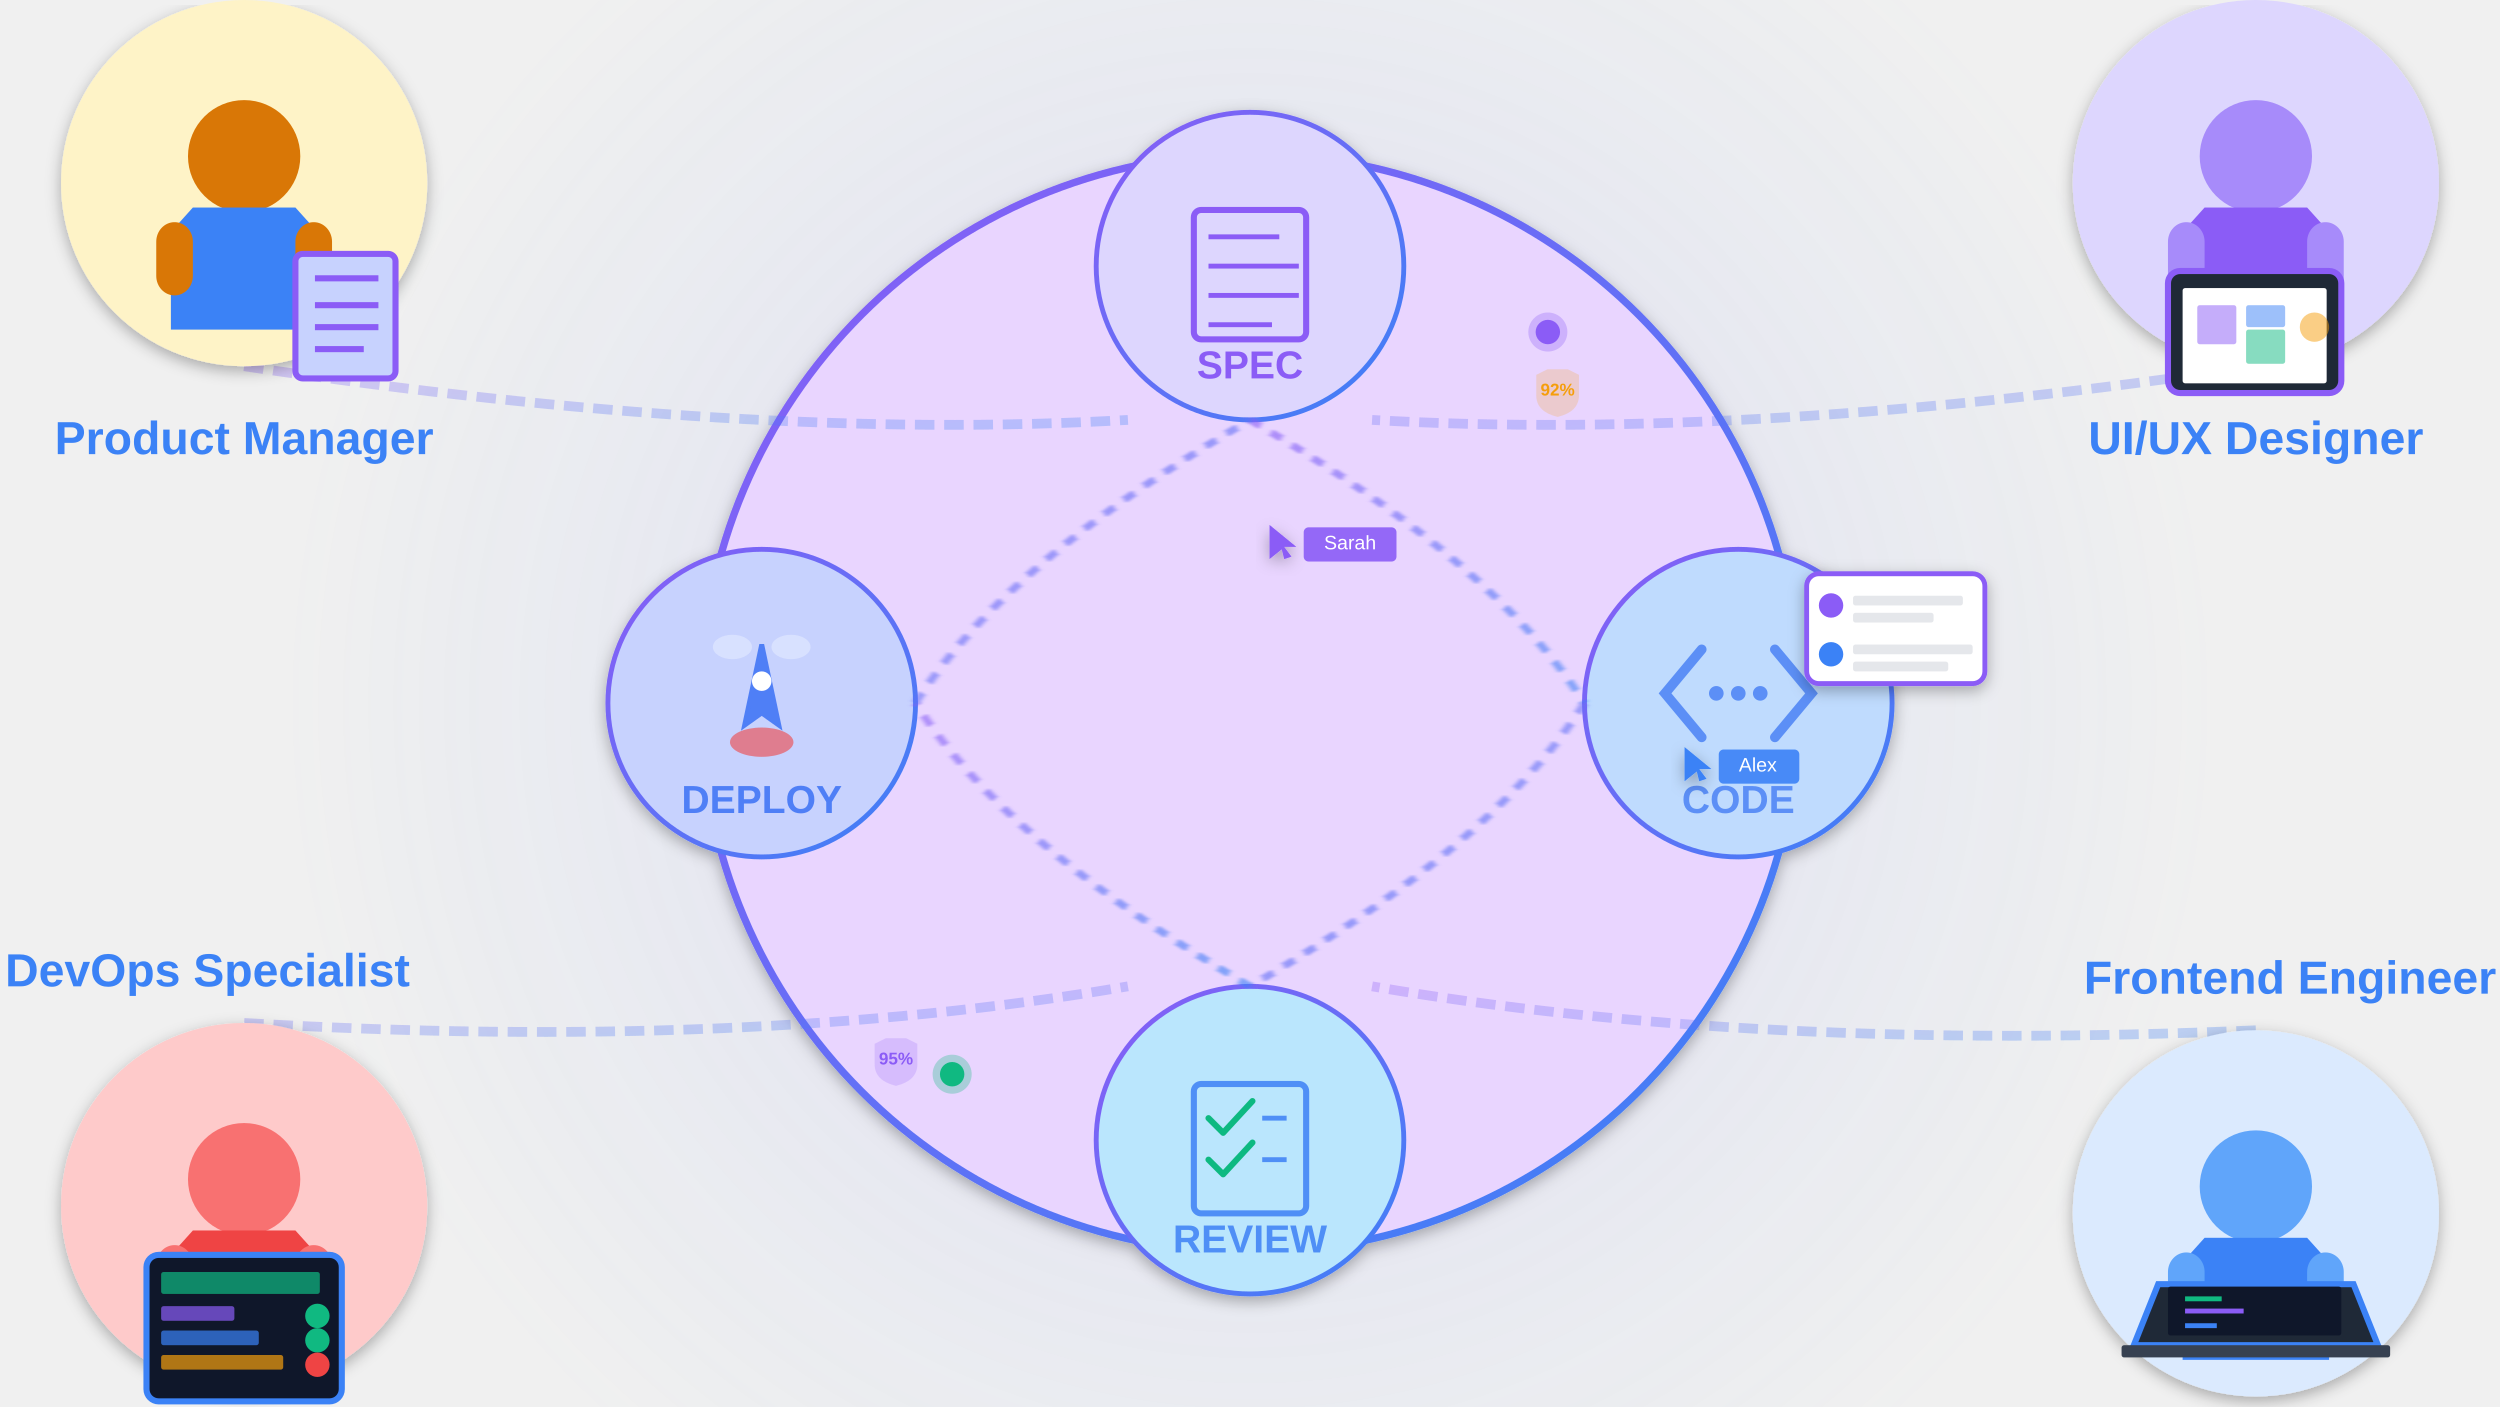
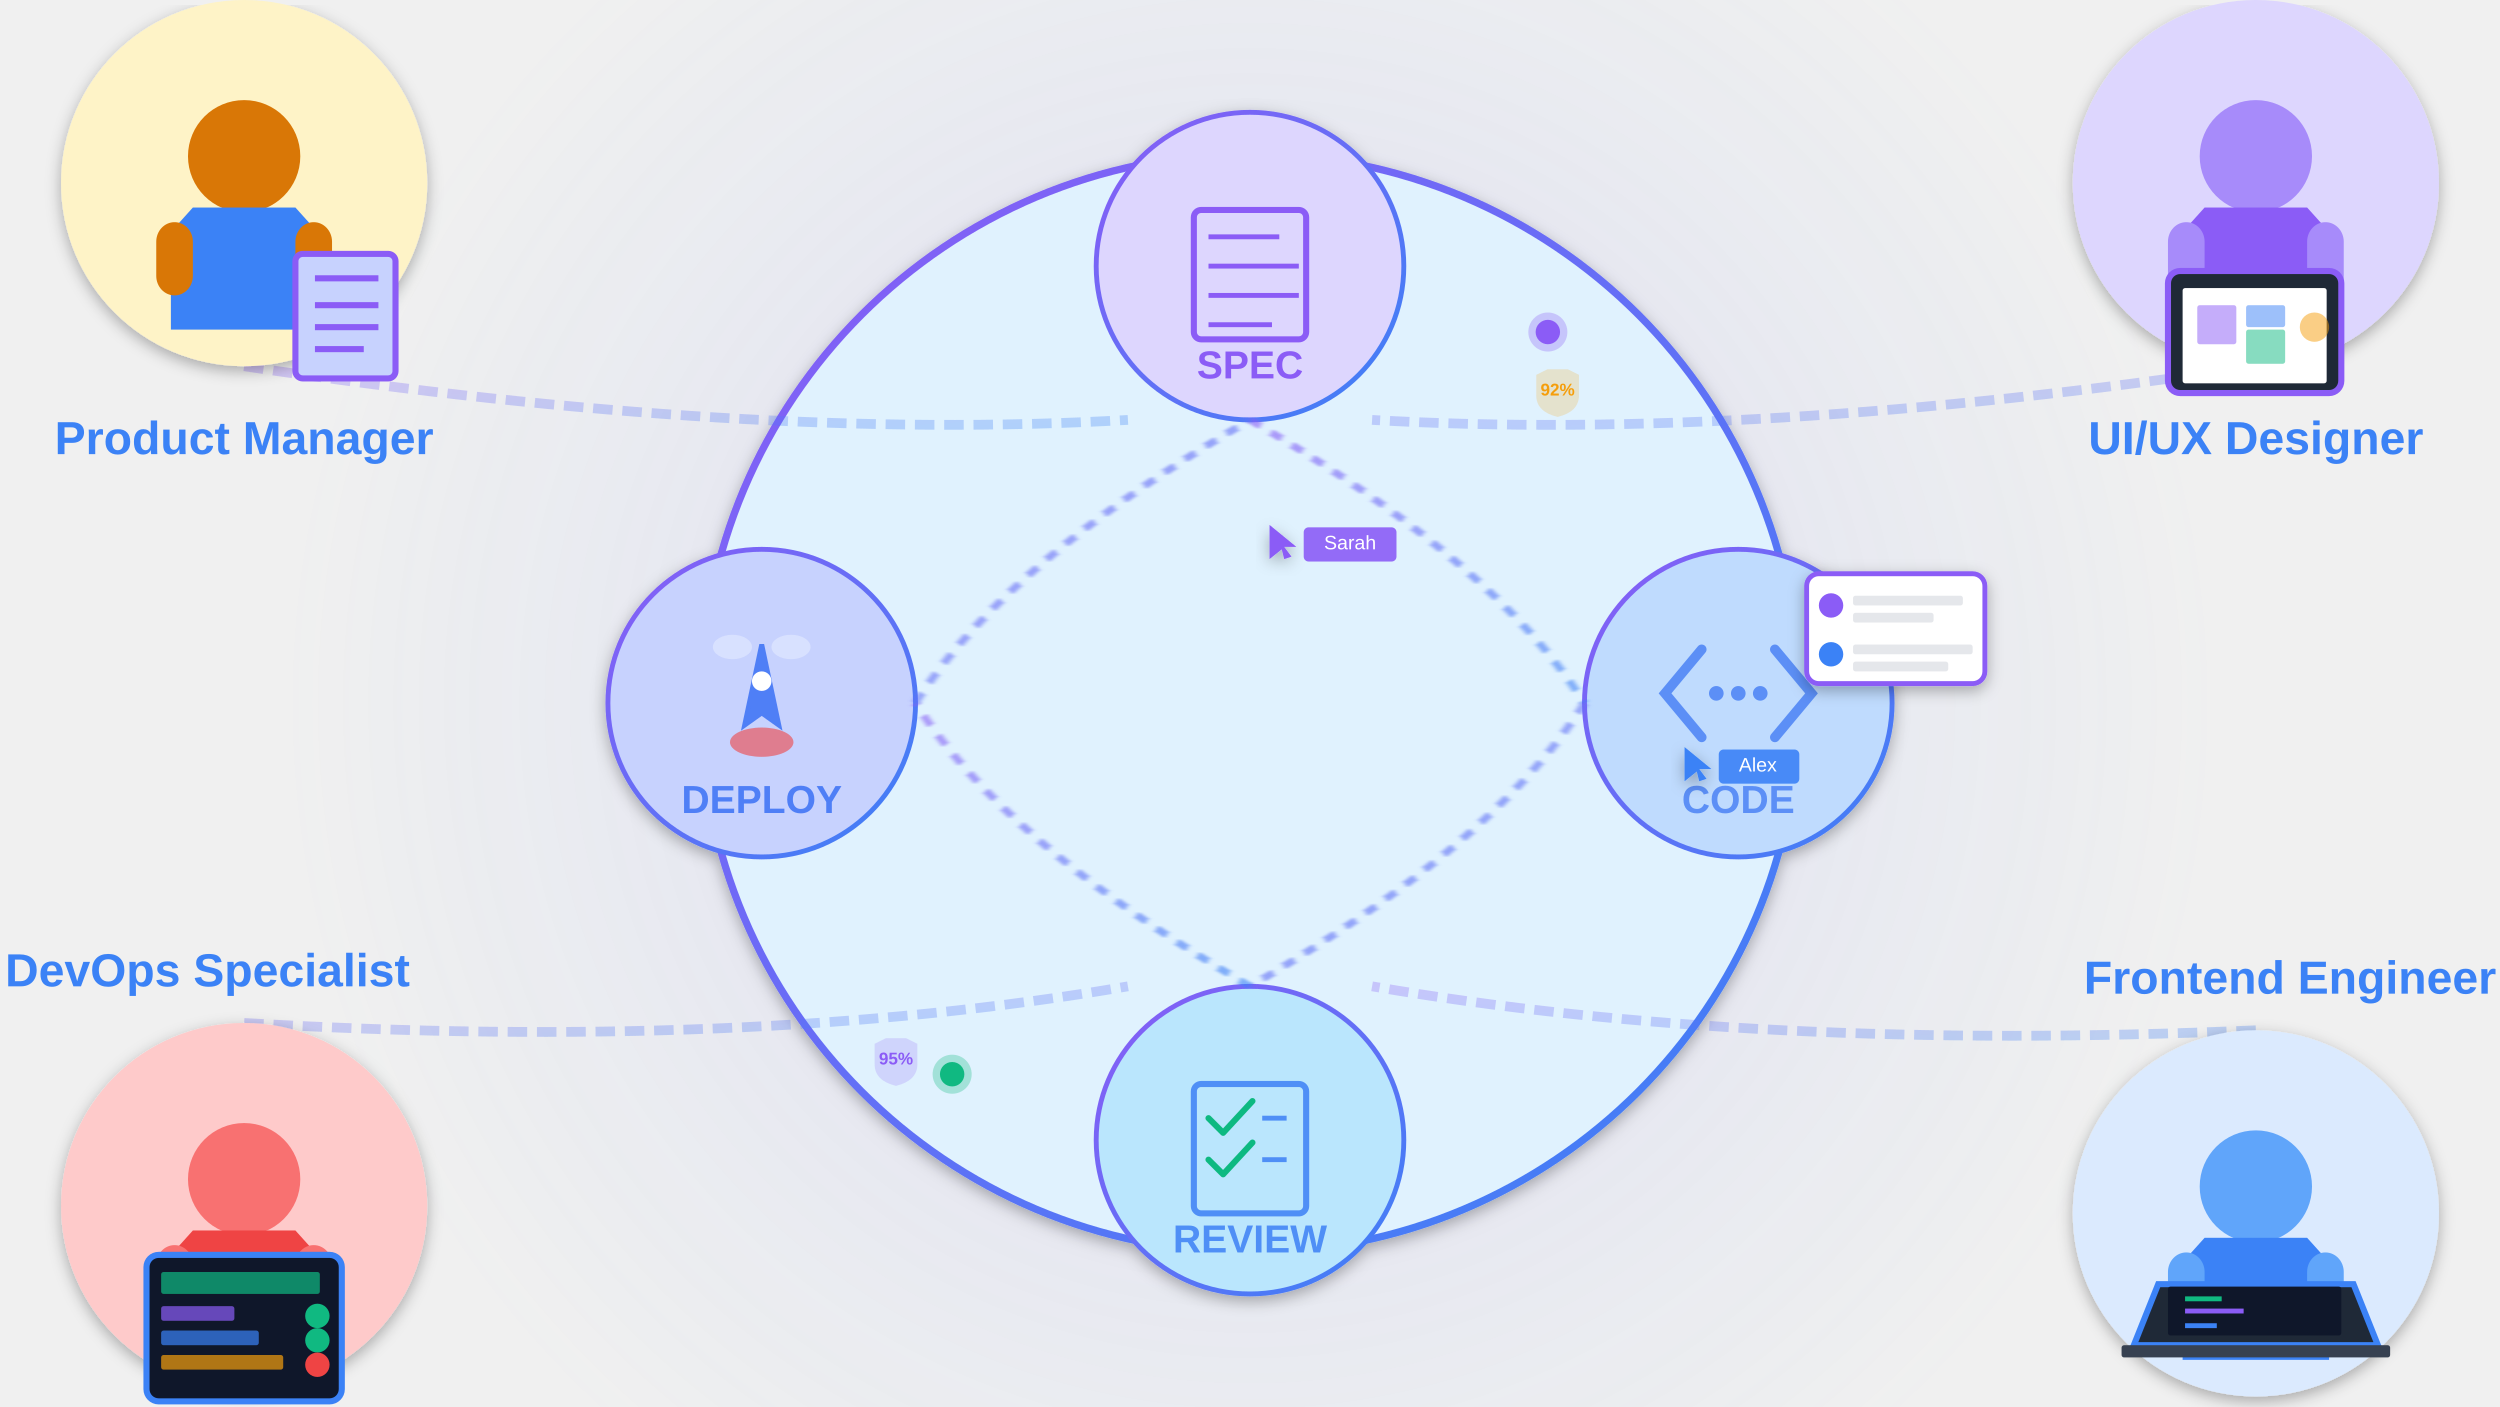
<svg xmlns="http://www.w3.org/2000/svg" viewBox="0 0 1024 576" width="1024" height="576">
  <defs>
    <linearGradient id="primaryGradient" x1="0%" y1="0%" x2="100%" y2="100%">
      <stop offset="0%" style="stop-color:#8b5cf6;stop-opacity:1" />
      <stop offset="100%" style="stop-color:#3b82f6;stop-opacity:1" />
    </linearGradient>
    <linearGradient id="secondaryGradient" x1="0%" y1="0%" x2="100%" y2="100%">
      <stop offset="0%" style="stop-color:#a78bfa;stop-opacity:1" />
      <stop offset="100%" style="stop-color:#60a5fa;stop-opacity:1" />
    </linearGradient>
    <radialGradient id="glowGradient" cx="50%" cy="50%" r="50%">
      <stop offset="0%" style="stop-color:#8b5cf6;stop-opacity:0.3" />
      <stop offset="100%" style="stop-color:#3b82f6;stop-opacity:0" />
    </radialGradient>
    <filter id="softShadow" x="-50%" y="-50%" width="200%" height="200%">
      <feGaussianBlur in="SourceAlpha" stdDeviation="3" />
      <feOffset dx="0" dy="2" result="offsetblur" />
      <feComponentTransfer>
        <feFuncA type="linear" slope="0.3" />
      </feComponentTransfer>
      <feMerge>
        <feMergeNode />
        <feMergeNode in="SourceGraphic" />
      </feMerge>
    </filter>
    <filter id="motionBlur">
      <feGaussianBlur in="SourceGraphic" stdDeviation="1 0" />
    </filter>
  </defs>
  <circle cx="512" cy="288" r="400" fill="url(#glowGradient)" opacity="0.5" />
  <g id="centralWorkflow" filter="url(#softShadow)">
-     <circle cx="512" cy="288" r="225" fill="#e9d5ff" stroke="url(#primaryGradient)" stroke-width="3" />
+     <circle cx="512" cy="288" r="225" fill="#e0f2fe" stroke="url(#primaryGradient)" stroke-width="3" />
    <g id="workflowStages">
      <g id="specStage">
        <circle cx="512" cy="109" r="63" fill="#ddd6fe" />
        <circle cx="512" cy="109" r="63" fill="none" stroke="url(#primaryGradient)" stroke-width="2" />
        <rect x="489" y="86" width="46" height="53" rx="3" fill="none" stroke="#8b5cf6" stroke-width="2.5" />
        <line x1="495" y1="97" x2="524" y2="97" stroke="#8b5cf6" stroke-width="2" />
        <line x1="495" y1="109" x2="532" y2="109" stroke="#8b5cf6" stroke-width="2" />
        <line x1="495" y1="121" x2="532" y2="121" stroke="#8b5cf6" stroke-width="2" />
        <line x1="495" y1="133" x2="521" y2="133" stroke="#8b5cf6" stroke-width="2" />
        <text x="512" y="155" text-anchor="middle" font-family="Arial, sans-serif" font-size="16" font-weight="bold" fill="#8b5cf6">SPEC</text>
      </g>
      <g id="codeStage">
        <circle cx="712" cy="288" r="63" fill="#bfdbfe" />
        <circle cx="712" cy="288" r="63" fill="none" stroke="url(#primaryGradient)" stroke-width="2" />
        <path d="M 697 266 L 682 284 L 697 302" fill="none" stroke="#5b8ff6" stroke-width="4" stroke-linecap="round" />
        <path d="M 727 266 L 742 284 L 727 302" fill="none" stroke="#5b8ff6" stroke-width="4" stroke-linecap="round" />
        <circle cx="703" cy="284" r="3" fill="#5b8ff6" />
        <circle cx="712" cy="284" r="3" fill="#5b8ff6" />
        <circle cx="721" cy="284" r="3" fill="#5b8ff6" />
        <text x="712" y="333" text-anchor="middle" font-family="Arial, sans-serif" font-size="16" font-weight="bold" fill="#5b8ff6">CODE</text>
      </g>
      <g id="reviewStage">
        <circle cx="512" cy="467" r="63" fill="#bae6fd" />
        <circle cx="512" cy="467" r="63" fill="none" stroke="url(#primaryGradient)" stroke-width="2" />
        <rect x="489" y="444" width="46" height="53" rx="3" fill="none" stroke="#4f8ff6" stroke-width="2.5" />
        <polyline points="495,458 501,464 513,451" fill="none" stroke="#10b981" stroke-width="2.5" stroke-linecap="round" stroke-linejoin="round" />
        <polyline points="495,475 501,481 513,468" fill="none" stroke="#10b981" stroke-width="2.5" stroke-linecap="round" stroke-linejoin="round" />
        <line x1="517" y1="458" x2="527" y2="458" stroke="#4f8ff6" stroke-width="2" />
        <line x1="517" y1="475" x2="527" y2="475" stroke="#4f8ff6" stroke-width="2" />
        <text x="512" y="513" text-anchor="middle" font-family="Arial, sans-serif" font-size="16" font-weight="bold" fill="#4f8ff6">REVIEW</text>
      </g>
      <g id="deployStage">
        <circle cx="312" cy="288" r="63" fill="#c7d2fe" />
        <circle cx="312" cy="288" r="63" fill="none" stroke="url(#primaryGradient)" stroke-width="2" />
        <path d="M 312 264 L 305 297 L 312 292 L 319 297 Z" fill="#4f7ff6" stroke="#4f7ff6" stroke-width="2" />
        <ellipse cx="312" cy="304" rx="13" ry="6" fill="#ef4444" opacity="0.6" />
        <circle cx="312" cy="279" r="4" fill="#ffffff" />
        <ellipse cx="324" cy="265" rx="8" ry="5" fill="#e0e7ff" opacity="0.7" />
        <ellipse cx="300" cy="265" rx="8" ry="5" fill="#e0e7ff" opacity="0.7" />
        <text x="312" y="333" text-anchor="middle" font-family="Arial, sans-serif" font-size="16" font-weight="bold" fill="#4f7ff6">DEPLOY</text>
      </g>
    </g>
    <g id="flowLines" opacity="0.6">
      <path d="M 512 172 Q 612 230 649 288" fill="none" stroke="url(#primaryGradient)" stroke-width="3" stroke-dasharray="5,5" filter="url(#motionBlur)">
        <animate attributeName="stroke-dashoffset" from="0" to="10" dur="1s" repeatCount="indefinite" />
      </path>
      <path d="M 649 288 Q 612 346 512 404" fill="none" stroke="url(#primaryGradient)" stroke-width="3" stroke-dasharray="5,5" filter="url(#motionBlur)">
        <animate attributeName="stroke-dashoffset" from="0" to="10" dur="1s" repeatCount="indefinite" />
      </path>
      <path d="M 512 404 Q 412 346 375 288" fill="none" stroke="url(#primaryGradient)" stroke-width="3" stroke-dasharray="5,5" filter="url(#motionBlur)">
        <animate attributeName="stroke-dashoffset" from="0" to="10" dur="1s" repeatCount="indefinite" />
      </path>
      <path d="M 375 288 Q 412 230 512 172" fill="none" stroke="url(#primaryGradient)" stroke-width="3" stroke-dasharray="5,5" filter="url(#motionBlur)">
        <animate attributeName="stroke-dashoffset" from="0" to="10" dur="1s" repeatCount="indefinite" />
      </path>
    </g>
  </g>
  <g id="qualityGates">
    <g transform="translate(630, 154)">
      <path d="M 0 0 L 4 -2 L 12 -2 L 16 0 L 16 8 Q 16 14 8 16 Q 0 14 0 8 Z" fill="#f59e0b" opacity="0.2" stroke="#f59e0b" stroke-width="1.5" />
      <text x="8" y="8" text-anchor="middle" font-family="Arial, sans-serif" font-size="7" font-weight="bold" fill="#f59e0b">92%</text>
    </g>
    <g transform="translate(359, 428)">
      <path d="M 0 0 L 4 -2 L 12 -2 L 16 0 L 16 8 Q 16 14 8 16 Q 0 14 0 8 Z" fill="#8b5cf6" opacity="0.2" stroke="#8b5cf6" stroke-width="1.5" />
      <text x="8" y="8" text-anchor="middle" font-family="Arial, sans-serif" font-size="7" font-weight="bold" fill="#8b5cf6">95%</text>
    </g>
  </g>
  <g id="integrationLines" opacity="0.3">
    <path d="M 100 150 Q 306 181 462 172" fill="none" stroke="url(#primaryGradient)" stroke-width="4" stroke-dasharray="8,4" />
    <path d="M 924 150 Q 718 181 562 172" fill="none" stroke="url(#primaryGradient)" stroke-width="4" stroke-dasharray="8,4" />
    <path d="M 924 422 Q 718 431 562 404" fill="none" stroke="url(#primaryGradient)" stroke-width="4" stroke-dasharray="8,4" />
    <path d="M 100 419 Q 306 431 462 404" fill="none" stroke="url(#primaryGradient)" stroke-width="4" stroke-dasharray="8,4" />
  </g>
  <g id="productManager" transform="translate(100, 75)">
    <circle cx="0" cy="0" r="75" fill="#fef3c7" filter="url(#softShadow)" />
    <circle cx="0" cy="-11" r="23" fill="#d97706" />
    <path d="M -30 20 L -21 10 L 21 10 L 30 20 L 30 60 L -30 60 Z" fill="#3b82f6" />
    <rect x="-36" y="16" width="15" height="30" rx="8" fill="#d97706" />
    <rect x="21" y="16" width="15" height="30" rx="8" fill="#d97706" />
    <rect x="21" y="29" width="41" height="51" rx="3" fill="#c7d2fe" stroke="#8b5cf6" stroke-width="2.5" />
    <line x1="29" y1="39" x2="55" y2="39" stroke="#8b5cf6" stroke-width="2.5" />
    <line x1="29" y1="50" x2="55" y2="50" stroke="#8b5cf6" stroke-width="2.5" />
    <line x1="29" y1="59" x2="55" y2="59" stroke="#8b5cf6" stroke-width="2.5" />
    <line x1="29" y1="68" x2="49" y2="68" stroke="#8b5cf6" stroke-width="2.5" />
    <text x="0" y="111" text-anchor="middle" font-family="Arial, sans-serif" font-size="19" font-weight="700" fill="#3b82f6">Product Manager</text>
  </g>
  <g id="uiDesigner" transform="translate(924, 75)">
    <circle cx="0" cy="0" r="75" fill="#ddd6fe" filter="url(#softShadow)" />
    <circle cx="0" cy="-11" r="23" fill="#a78bfa" />
    <path d="M -30 20 L -21 10 L 21 10 L 30 20 L 30 60 L -30 60 Z" fill="#8b5cf6" />
    <rect x="-36" y="16" width="15" height="30" rx="8" fill="#a78bfa" />
    <rect x="21" y="16" width="15" height="30" rx="8" fill="#a78bfa" />
    <rect x="-36" y="36" width="71" height="50" rx="5" fill="#1f2937" stroke="#8b5cf6" stroke-width="2.5" />
    <rect x="-30" y="43" width="59" height="39" rx="1" fill="#ffffff" />
    <rect x="-24" y="50" width="16" height="16" rx="1" fill="#8b5cf6" opacity="0.5" />
    <rect x="-4" y="50" width="16" height="9" rx="1" fill="#3b82f6" opacity="0.5" />
    <rect x="-4" y="60" width="16" height="14" rx="1" fill="#10b981" opacity="0.5" />
    <circle cx="24" cy="59" r="6" fill="#f59e0b" opacity="0.5" />
    <text x="0" y="111" text-anchor="middle" font-family="Arial, sans-serif" font-size="19" font-weight="700" fill="#3b82f6">UI/UX Designer</text>
  </g>
  <g id="frontendEngineer" transform="translate(924, 497)">
    <circle cx="0" cy="0" r="75" fill="#dbeafe" filter="url(#softShadow)" />
    <circle cx="0" cy="-11" r="23" fill="#60a5fa" />
    <path d="M -30 20 L -21 10 L 21 10 L 30 20 L 30 60 L -30 60 Z" fill="#3b82f6" />
    <rect x="-36" y="16" width="15" height="30" rx="8" fill="#60a5fa" />
    <rect x="21" y="16" width="15" height="30" rx="8" fill="#60a5fa" />
    <path d="M -50 54 L -40 29 L 40 29 L 50 54 Z" fill="#1f2937" stroke="#3b82f6" stroke-width="2.5" />
    <rect x="-36" y="30" width="71" height="20" rx="1" fill="#0f172a" />
    <line x1="-29" y1="35" x2="-14" y2="35" stroke="#10b981" stroke-width="2" />
    <line x1="-29" y1="40" x2="-5" y2="40" stroke="#8b5cf6" stroke-width="2" />
    <line x1="-29" y1="46" x2="-16" y2="46" stroke="#3b82f6" stroke-width="2" />
    <rect x="-55" y="54" width="110" height="5" rx="1" fill="#374151" />
    <text x="14" y="-90" text-anchor="middle" font-family="Arial, sans-serif" font-size="19" font-weight="700" fill="#3b82f6">Frontend Engineer</text>
  </g>
  <g id="devopsSpecialist" transform="translate(100, 494)">
    <circle cx="0" cy="0" r="75" fill="#fecaca" filter="url(#softShadow)" />
    <circle cx="0" cy="-11" r="23" fill="#f87171" />
    <path d="M -30 20 L -21 10 L 21 10 L 30 20 L 30 60 L -30 60 Z" fill="#ef4444" />
    <rect x="-36" y="16" width="15" height="30" rx="8" fill="#f87171" />
    <rect x="21" y="16" width="15" height="30" rx="8" fill="#f87171" />
    <rect x="-40" y="20" width="80" height="60" rx="5" fill="#0f172a" stroke="#3b82f6" stroke-width="2.5" />
    <rect x="-34" y="27" width="65" height="9" rx="1" fill="#10b981" opacity="0.7" />
    <rect x="-34" y="41" width="30" height="6" rx="1" fill="#8b5cf6" opacity="0.7" />
    <rect x="-34" y="51" width="40" height="6" rx="1" fill="#3b82f6" opacity="0.7" />
    <rect x="-34" y="61" width="50" height="6" rx="1" fill="#f59e0b" opacity="0.7" />
    <circle cx="30" cy="45" r="5" fill="#10b981" />
    <circle cx="30" cy="55" r="5" fill="#10b981" />
    <circle cx="30" cy="65" r="5" fill="#ef4444" />
    <text x="-15" y="-90" text-anchor="middle" font-family="Arial, sans-serif" font-size="19" font-weight="700" fill="#3b82f6">DevOps Specialist</text>
  </g>
  <g id="sharedCursors">
    <g transform="translate(520, 215)">
      <path d="M 0 0 L 0 14 L 5 10 L 6 14 L 9 13 L 6 9 L 11 9 Z" fill="#8b5cf6" filter="url(#softShadow)" />
      <rect x="14" y="1" width="38" height="14" rx="2" fill="#8b5cf6" opacity="0.9" />
      <text x="33" y="10" text-anchor="middle" font-family="Arial, sans-serif" font-size="8" fill="#ffffff">Sarah</text>
    </g>
    <g transform="translate(690, 306)">
      <path d="M 0 0 L 0 14 L 5 10 L 6 14 L 9 13 L 6 9 L 11 9 Z" fill="#3b82f6" filter="url(#softShadow)" />
      <rect x="14" y="1" width="33" height="14" rx="2" fill="#3b82f6" opacity="0.9" />
      <text x="30" y="10" text-anchor="middle" font-family="Arial, sans-serif" font-size="8" fill="#ffffff">Alex</text>
    </g>
  </g>
  <g id="commentThreads">
    <g transform="translate(740, 235)">
      <rect x="0" y="0" width="73" height="45" rx="5" fill="#ffffff" stroke="#8b5cf6" stroke-width="2" filter="url(#softShadow)" />
      <circle cx="10" cy="13" r="5" fill="#8b5cf6" />
      <rect x="19" y="9" width="45" height="4" rx="1" fill="#e5e7eb" />
      <rect x="19" y="16" width="33" height="4" rx="1" fill="#e5e7eb" />
      <circle cx="10" cy="33" r="5" fill="#3b82f6" />
      <rect x="19" y="29" width="49" height="4" rx="1" fill="#e5e7eb" />
      <rect x="19" y="36" width="39" height="4" rx="1" fill="#e5e7eb" />
    </g>
  </g>
  <g id="editIndicators">
    <g transform="translate(390, 440)">
      <circle cx="0" cy="0" r="8" fill="#10b981" opacity="0.3">
        <animate attributeName="r" values="8;13;8" dur="2s" repeatCount="indefinite" />
        <animate attributeName="opacity" values="0.3;0;0.3" dur="2s" repeatCount="indefinite" />
      </circle>
      <circle cx="0" cy="0" r="5" fill="#10b981" />
    </g>
    <g transform="translate(634, 136)">
      <circle cx="0" cy="0" r="8" fill="#8b5cf6" opacity="0.3">
        <animate attributeName="r" values="8;13;8" dur="2s" repeatCount="indefinite" />
        <animate attributeName="opacity" values="0.3;0;0.3" dur="2s" repeatCount="indefinite" />
      </circle>
      <circle cx="0" cy="0" r="5" fill="#8b5cf6" />
    </g>
  </g>
</svg>
